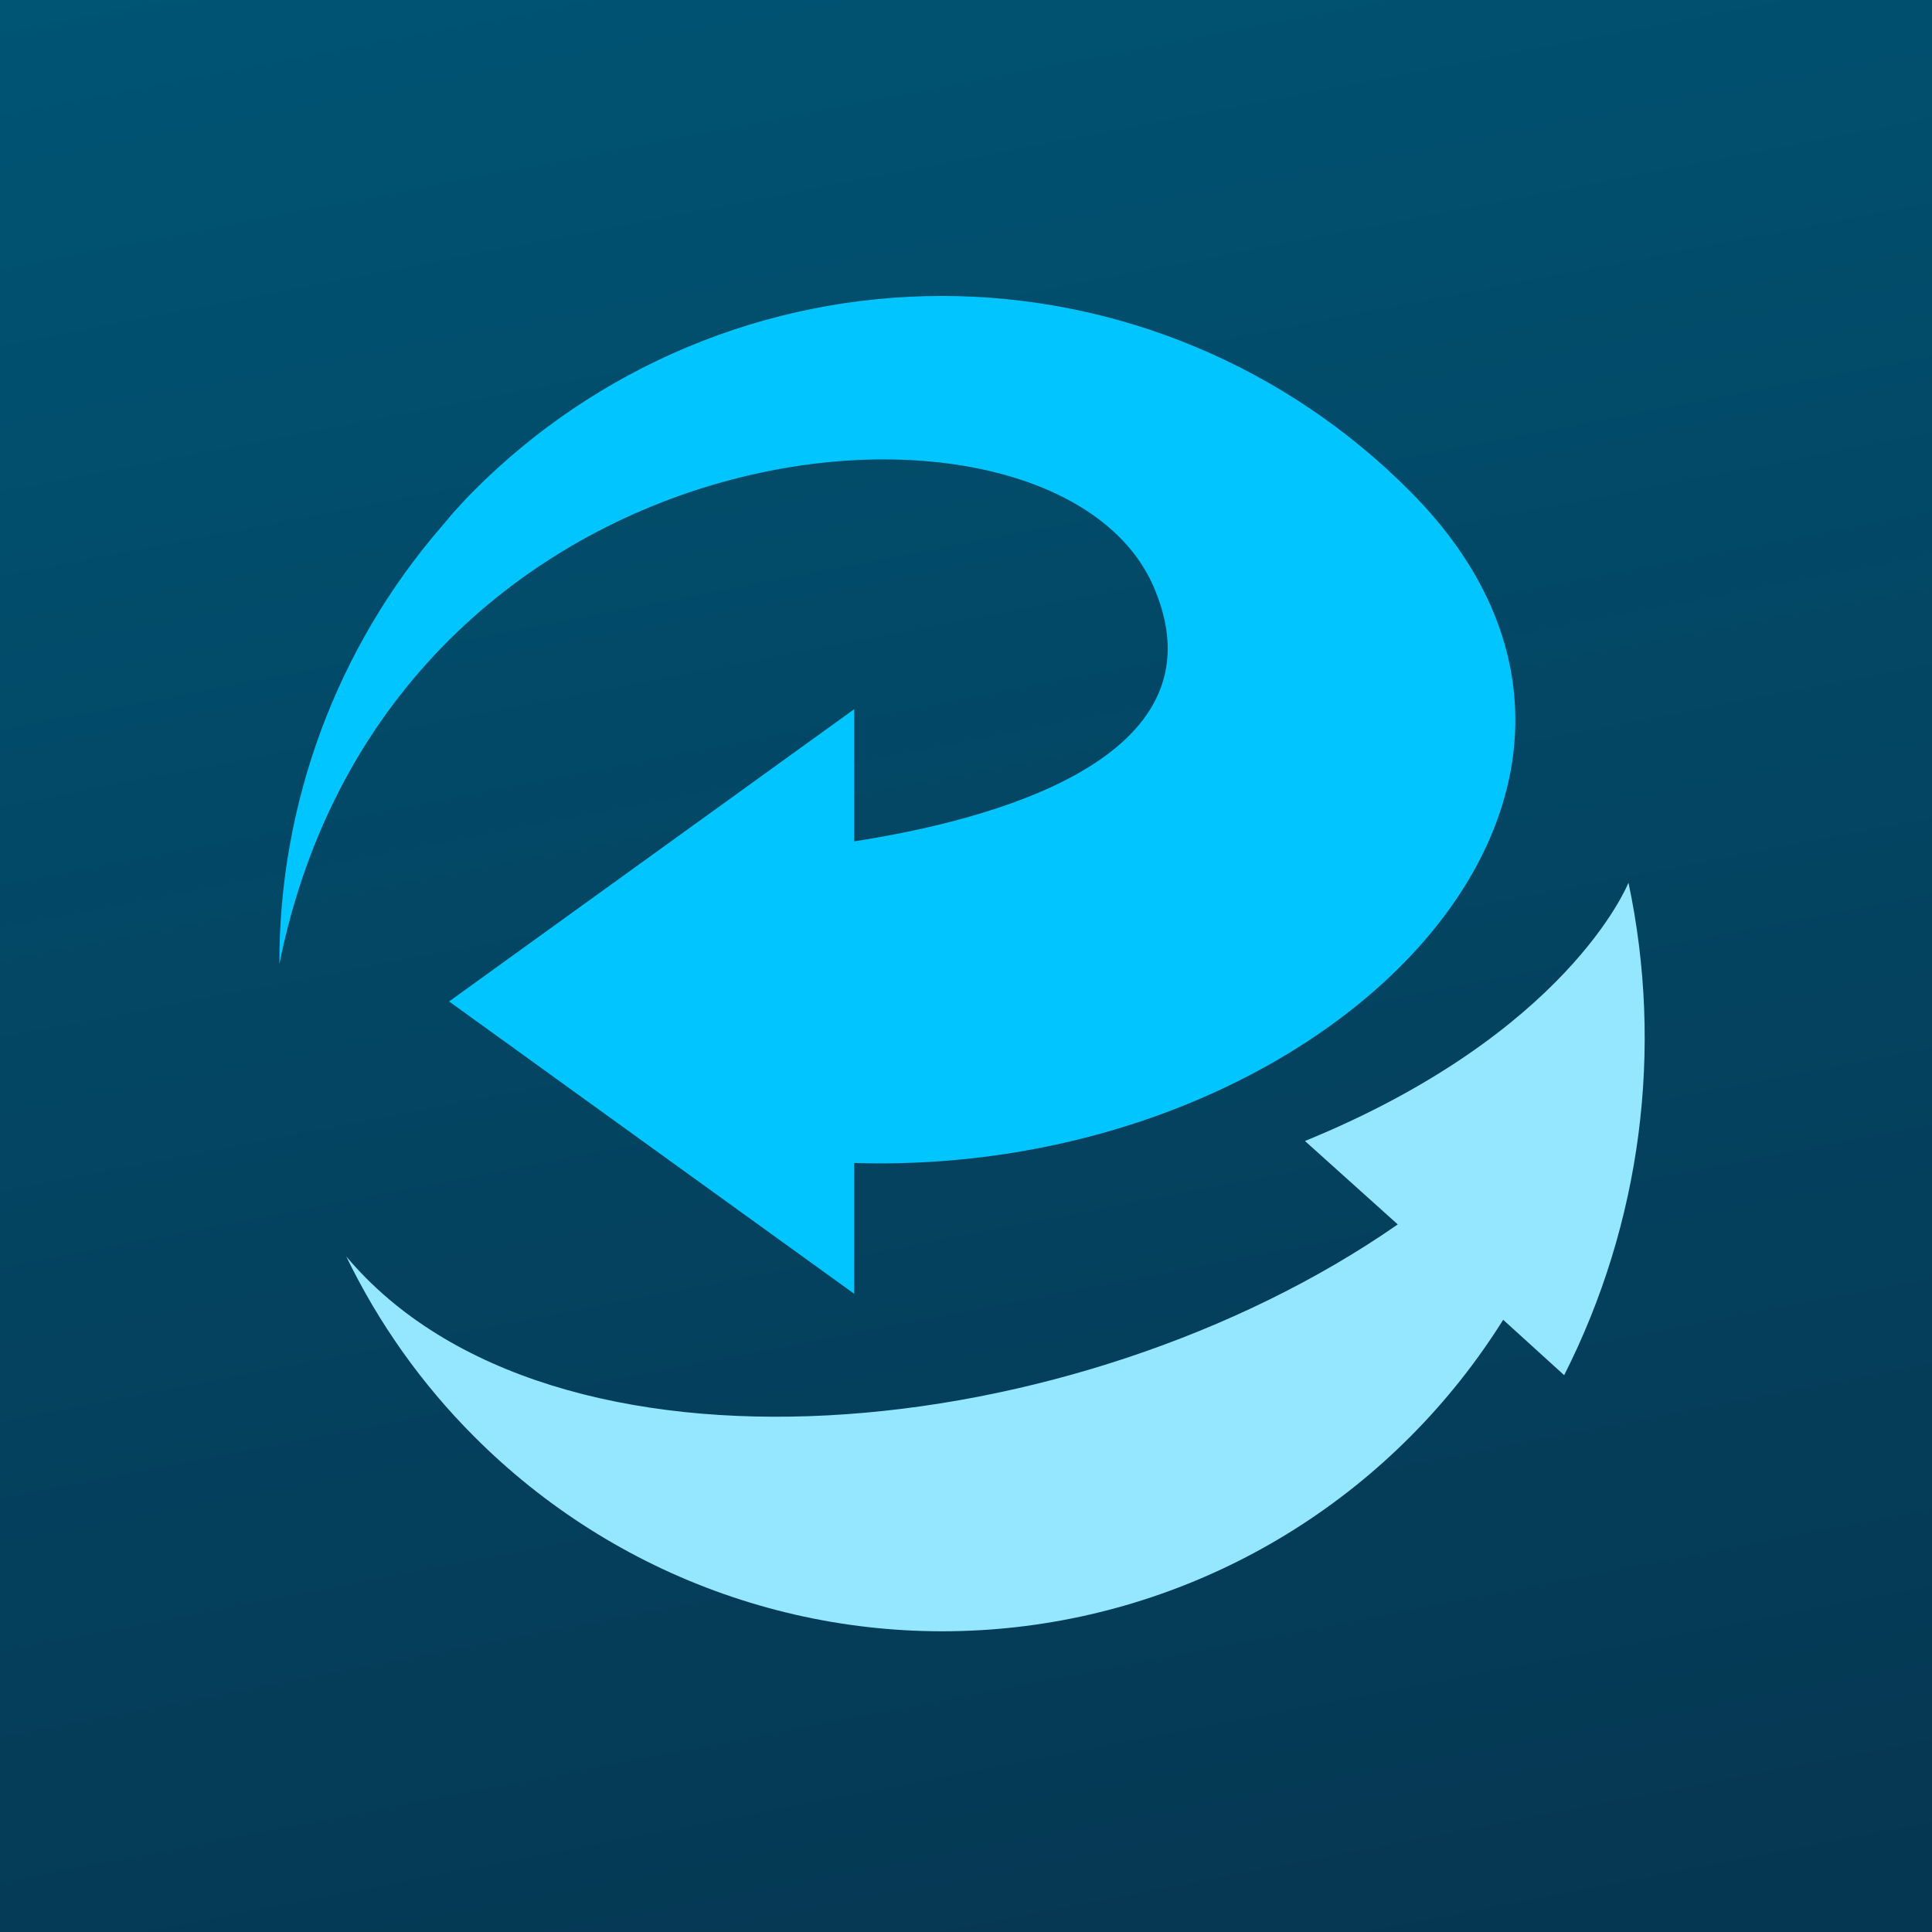
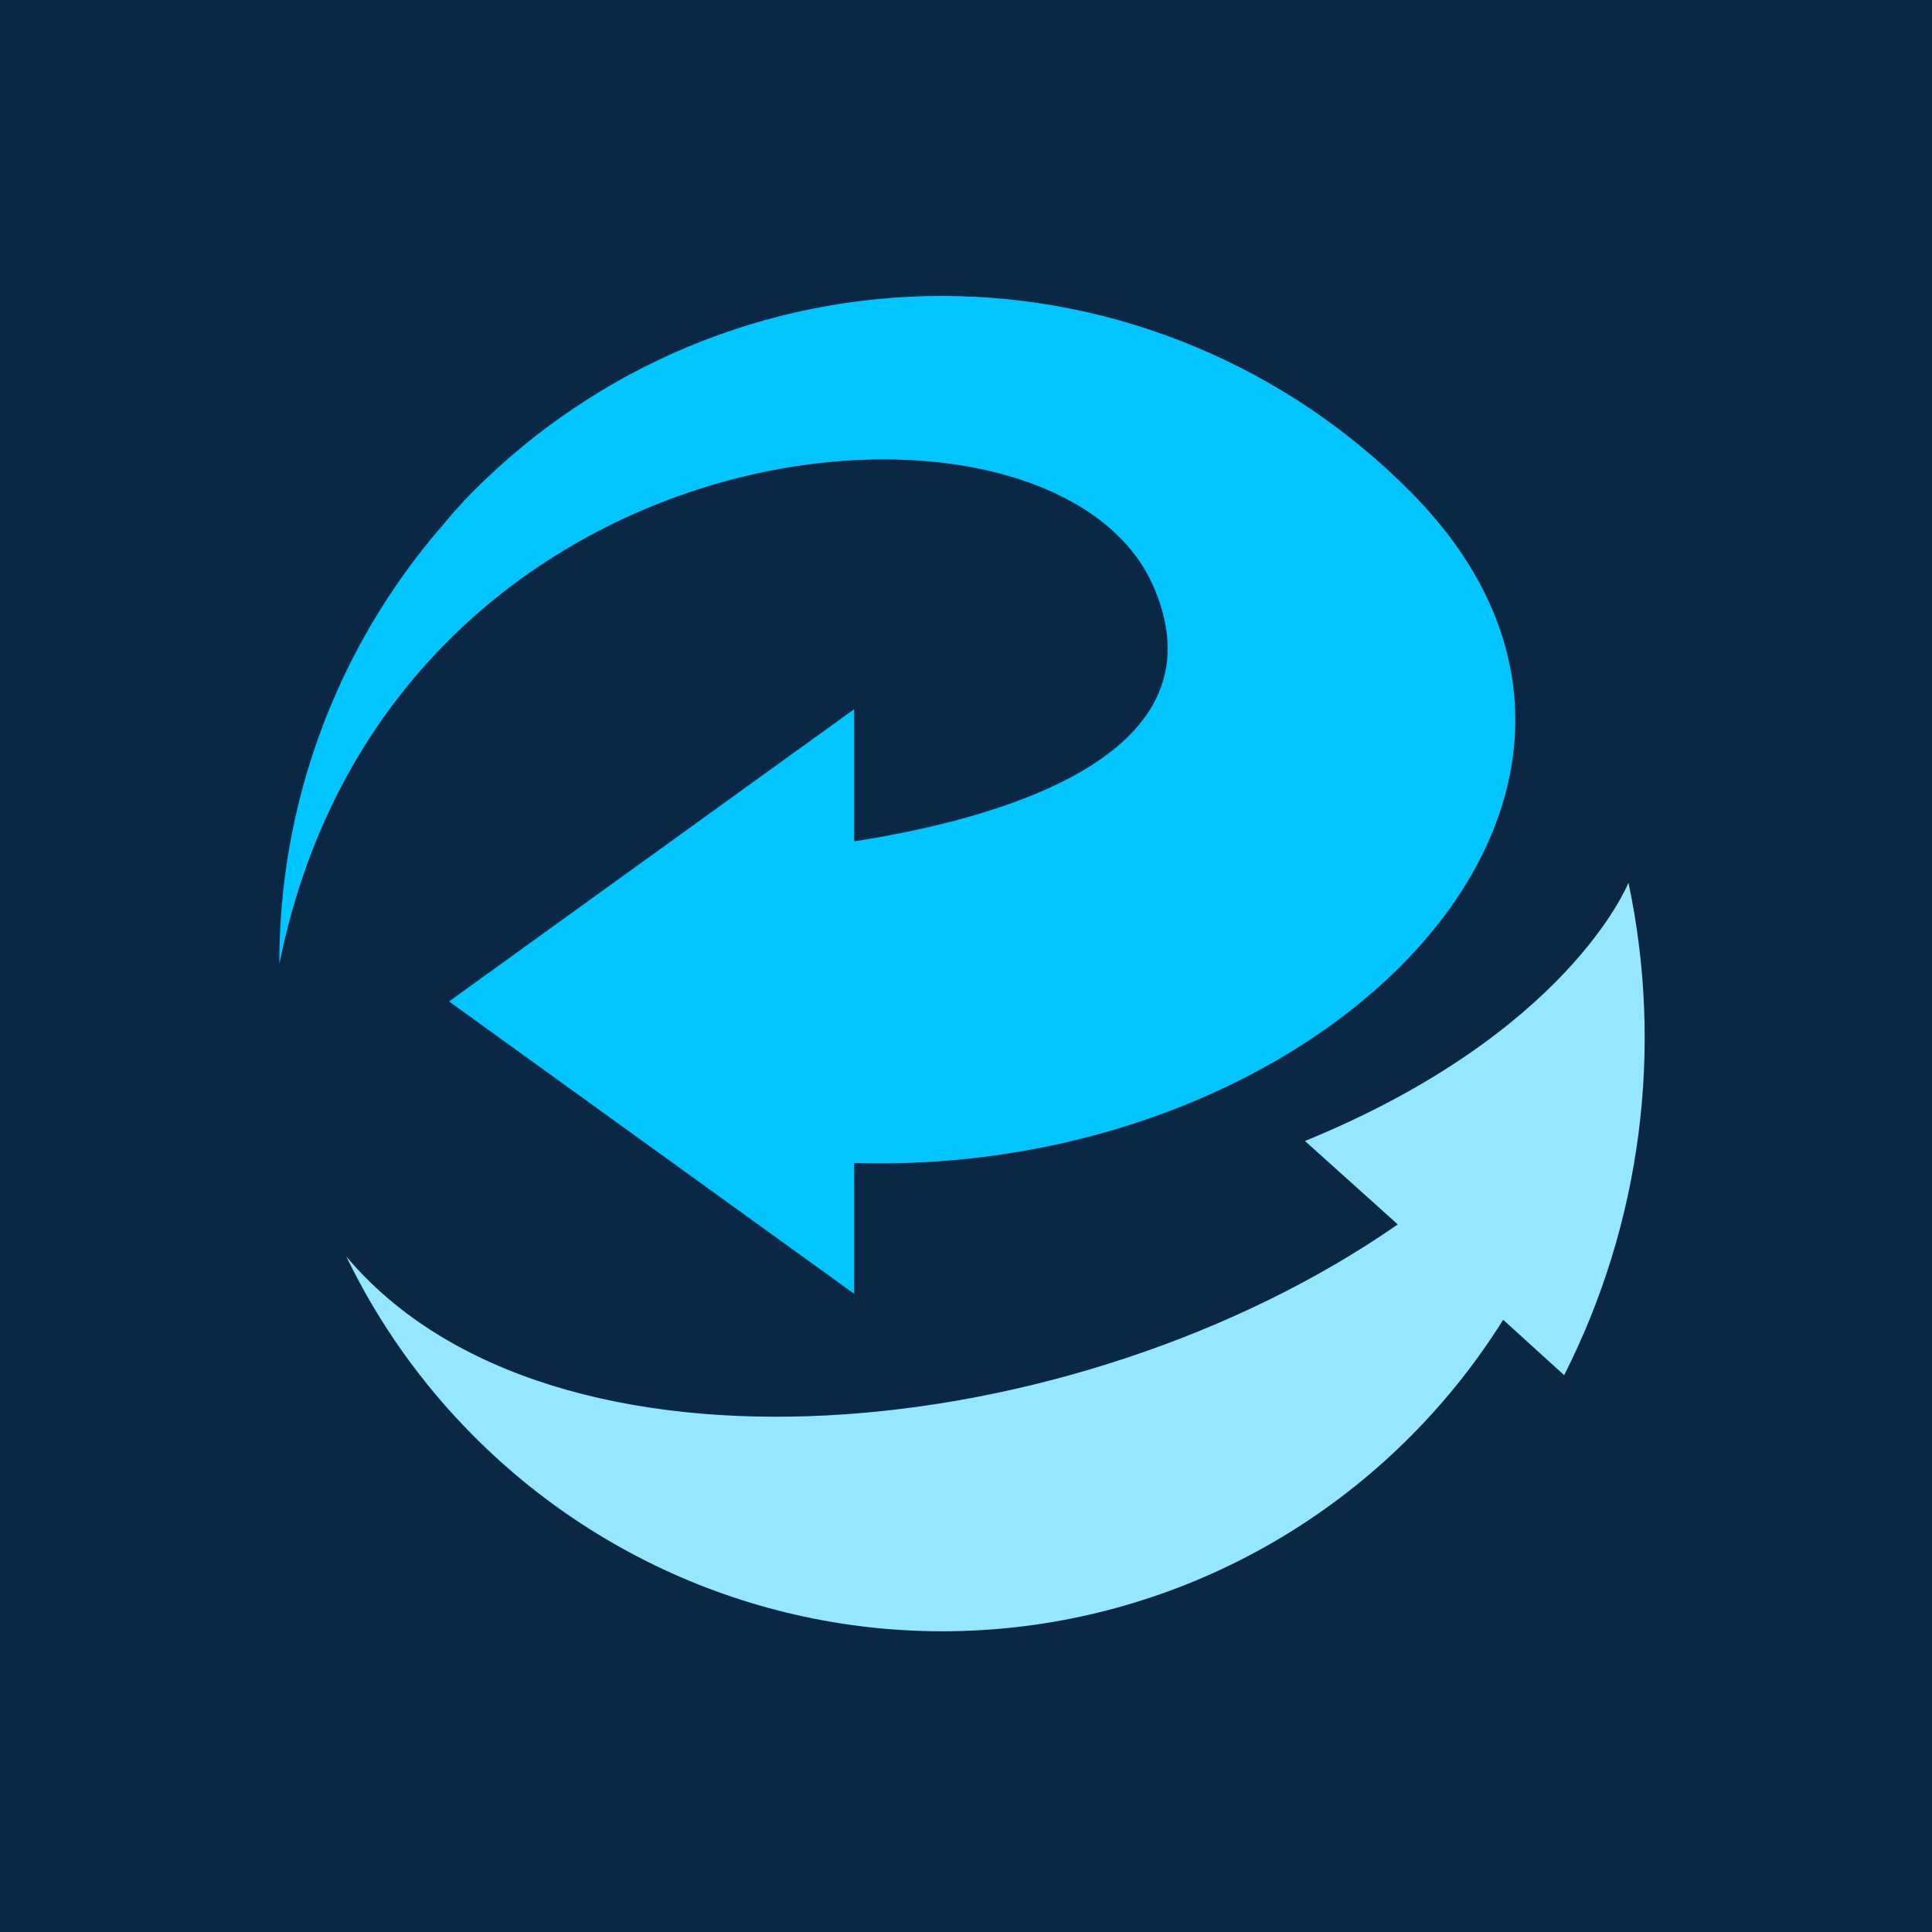
<svg xmlns="http://www.w3.org/2000/svg" width="128" height="128" version="1.1" viewBox="0 0 33.866 33.866" xml:space="preserve">
-   <defs>
-     <linearGradient id="a" x2="220.37" y2="1138.5" gradientTransform="scale(.125)" gradientUnits="userSpaceOnUse">
-       <stop stop-color="#005474" offset="0" />
-       <stop stop-color="#063752" offset="1" />
-     </linearGradient>
-   </defs>
  <g transform="translate(-68.379 -101.92)">
    <g transform="matrix(.26458 0 0 .26458 68.379 101.92)" stroke-width=".125">
      <rect width="128" height="128" fill="#fff" />
-       <path d="m0 0h128v128h-128z" fill="url(#a)" />
+       <path d="m0 0h128v128h-128z" fill="#0A2743" />
      <path d="m103.63 91.109-4.041-3.67c-3.516 5.614-8.242 10.359-13.828 13.884-5.586 3.525-11.888 5.739-18.44 6.478-6.552 0.739-13.185-0.015-19.407-2.208-6.223-2.192-11.875-5.767-16.538-10.458-3.453-3.461-6.304-7.481-8.435-11.893 13.529 16.093 48.361 12.688 69.664-2.122l-6.149-5.526c17.394-7.118 21.35-16.933 21.435-17.11 2.337 11.045 0.833 22.563-4.261 32.624z" clip-rule="evenodd" fill="#94e7ff" fill-rule="evenodd" />
      <path d="m18.507 63.875c-0.02-10.639 3.788-20.925 10.718-28.958l0.044-0.045c0.22-0.265 0.483-0.575 0.703-0.84 0.439-0.486 0.878-0.973 1.362-1.459 4.075-4.11 8.916-7.37 14.245-9.595 5.329-2.225 11.041-3.37 16.81-3.37s11.481 1.145 16.81 3.37c5.329 2.225 10.169 5.485 14.245 9.595 19.721 19.849-5.666 45.449-36.853 44.477v8.666l-26.839-19.367 26.838-19.362v8.754c8.873-1.371 24.554-5.394 19.942-16.624-6.237-15.518-50.645-11.937-58.024 24.758z" clip-rule="evenodd" fill="#00c5ff" fill-rule="evenodd" />
    </g>
  </g>
</svg>
